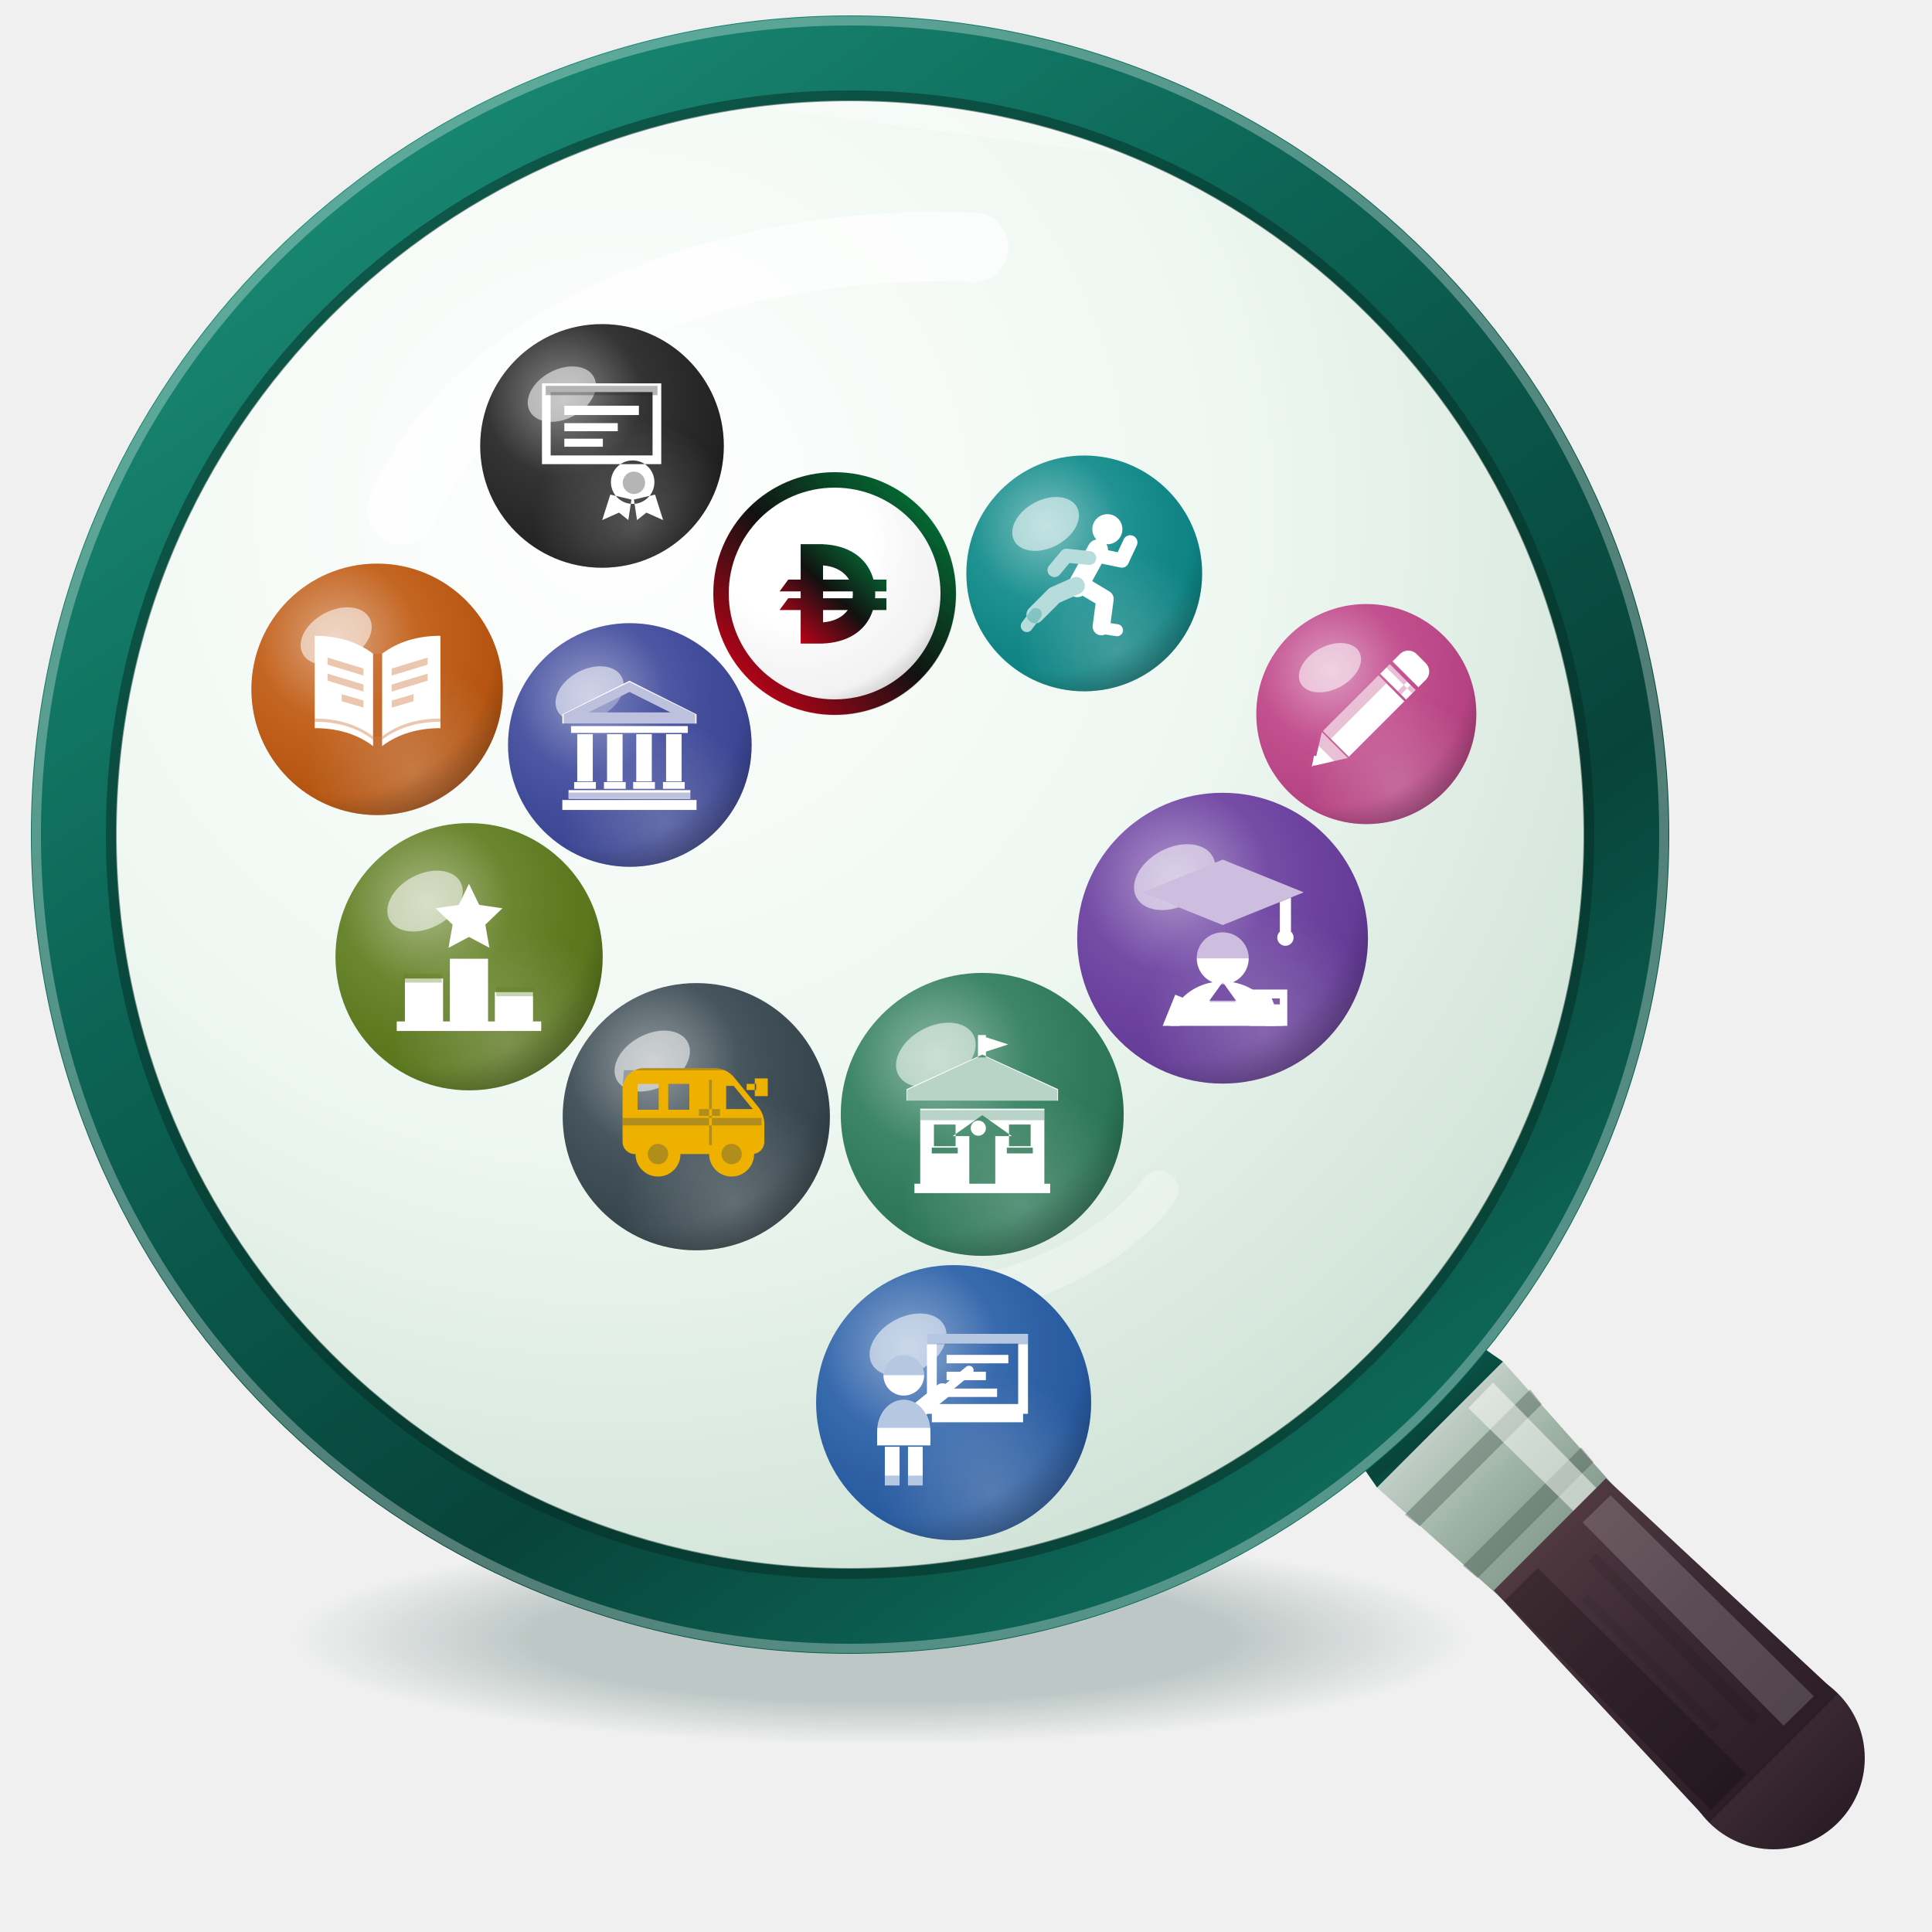
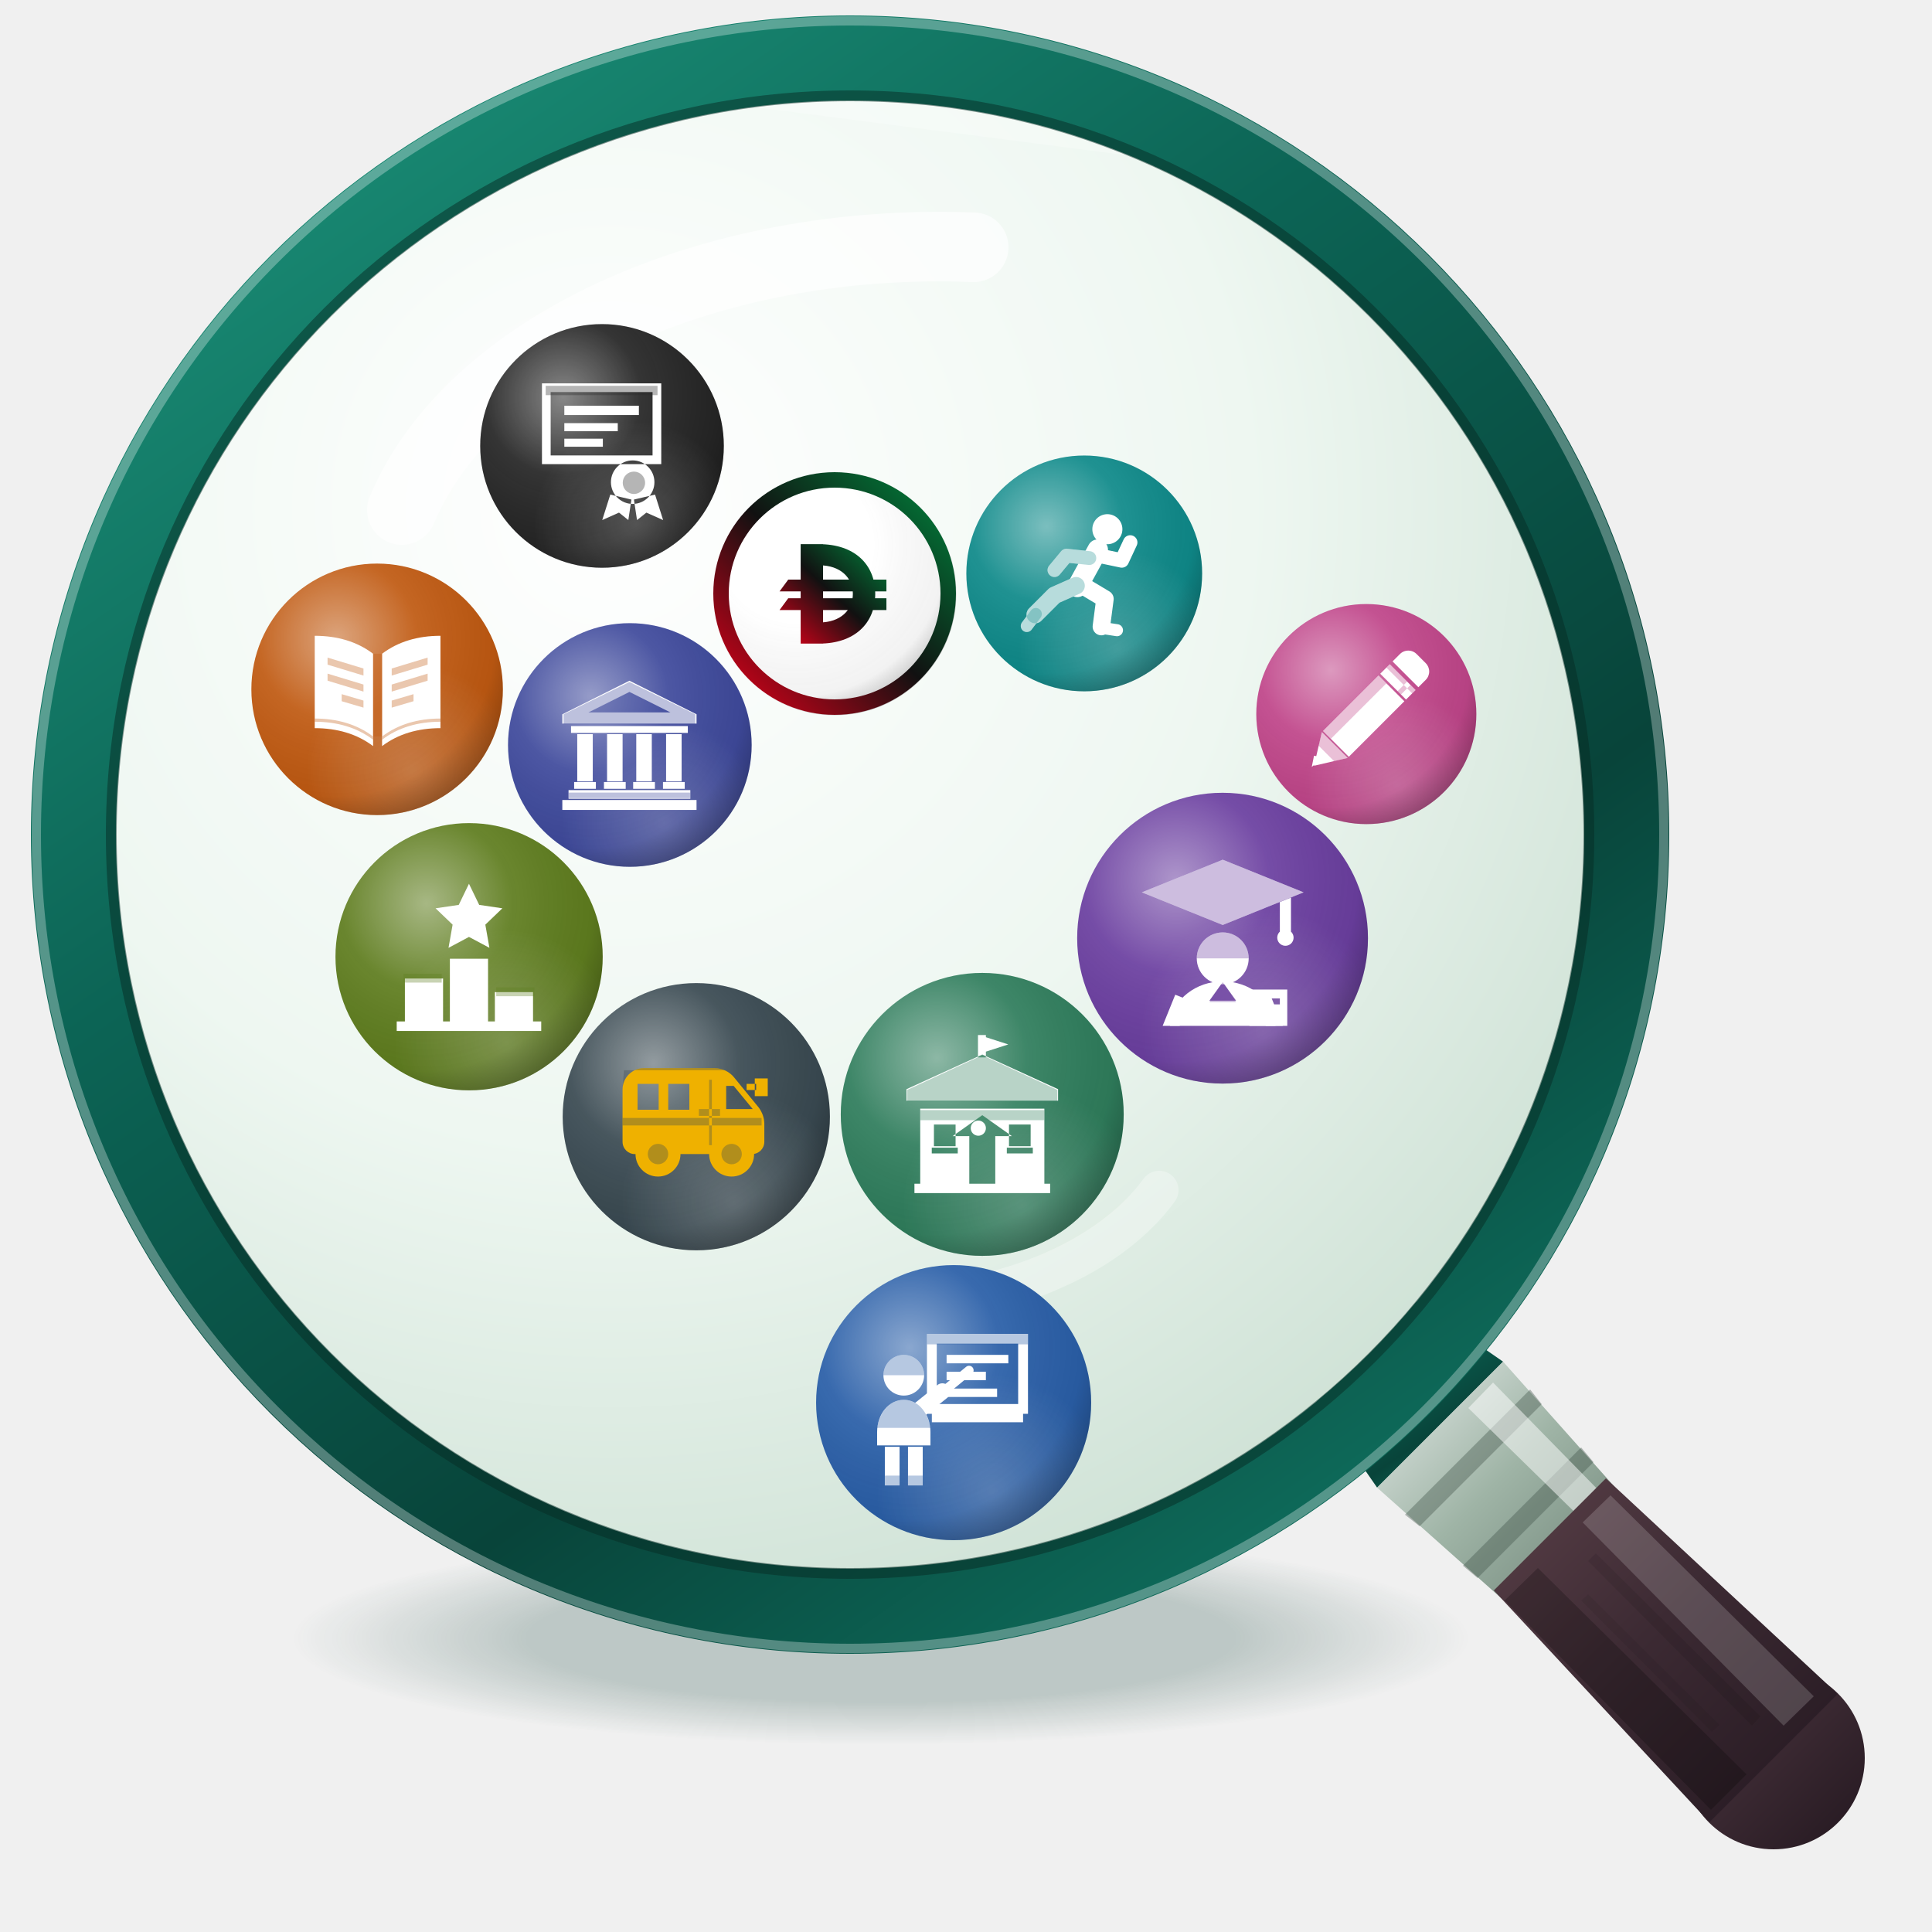
<svg xmlns="http://www.w3.org/2000/svg" viewBox="0 0 250 250" width="250" height="250" role="img" aria-label="Dubai Schools">
  <defs>
    <clipPath id="lensClip">
      <circle cx="110" cy="108" r="95" />
    </clipPath>
    <radialGradient id="glass" cx="34%" cy="28%" r="78%">
      <stop offset="0" stop-color="#ffffff" />
      <stop offset="0.55" stop-color="#eef7f1" />
      <stop offset="1" stop-color="#cfe2d6" />
    </radialGradient>
    <radialGradient id="bubBall" cx="34%" cy="30%" r="76%">
      <stop offset="0" stop-color="#ffffff" stop-opacity=".45" />
      <stop offset="0.42" stop-color="#ffffff" stop-opacity=".07" />
      <stop offset="0.82" stop-color="#000000" stop-opacity=".05" />
      <stop offset="1" stop-color="#000000" stop-opacity=".28" />
    </radialGradient>
    <radialGradient id="bubBounce" cx="64%" cy="82%" r="42%">
      <stop offset="0" stop-color="#ffffff" stop-opacity=".22" />
      <stop offset="1" stop-color="#ffffff" stop-opacity="0" />
    </radialGradient>
    <linearGradient id="ringMetal" x1="0.15" y1="0" x2="0.85" y2="1">
      <stop offset="0" stop-color="#1a8d76" />
      <stop offset="0.35" stop-color="#0c6455" />
      <stop offset="0.7" stop-color="#08443a" />
      <stop offset="1" stop-color="#0f7361" />
    </linearGradient>
    <linearGradient id="handleWood" x1="0" y1="0" x2="1" y2="1">
      <stop offset="0" stop-color="#5a4048" />
      <stop offset="0.45" stop-color="#3c2a33" />
      <stop offset="1" stop-color="#241820" />
    </linearGradient>
    <linearGradient id="ferrule" x1="0" y1="0" x2="1" y2="1">
      <stop offset="0" stop-color="#e6ecea" />
      <stop offset="0.5" stop-color="#9fb4a6" />
      <stop offset="1" stop-color="#6f8478" />
    </linearGradient>
    <linearGradient id="dhGrad" x1="0" y1="1" x2="1" y2="0">
      <stop offset="0" stop-color="#e2001a" />
      <stop offset="0.5" stop-color="#111111" />
      <stop offset="1" stop-color="#00843d" />
    </linearGradient>
    <radialGradient id="drop" cx="50%" cy="50%" r="50%">
      <stop offset="0.6" stop-color="#0b3b31" stop-opacity=".22" />
      <stop offset="1" stop-color="#0b3b31" stop-opacity="0" />
    </radialGradient>
  </defs>
  <ellipse cx="114" cy="212" rx="76.32" ry="13.78" fill="url(#drop)" />
  <path d="M170.1 180.8 L178.2 192.5 L194.5 176.2 L182.8 168.1 Z" fill="url(#ringMetal)" />
  <path d="M178.2 192.5 L194.7 207.2 L209.2 192.7 L194.5 176.2 Z" fill="url(#ferrule)" />
  <path d="M181.8 196.0 L183.7 197.5 L199.5 181.7 L198.0 179.8 Z" fill="#3f5148" opacity=".38" />
  <path d="M189.3 202.6 L191.2 204.2 L206.2 189.2 L204.6 187.3 Z" fill="#3f5148" opacity=".38" />
  <path d="M190.0 182.2 L204.3 196.2 L207.2 193.2 L193.2 178.9 Z" fill="#ffffff" opacity=".5" />
  <circle cx="229.5" cy="227.5" r="11.8" fill="url(#handleWood)" />
  <path d="M193.3 205.8 L221.2 235.8 L237.8 219.2 L207.8 191.3 Z" fill="url(#handleWood)" />
  <path d="M204.8 197.0 L230.8 223.3 L234.7 219.5 L208.4 193.5 Z" fill="#ffffff" opacity=".17" />
  <path d="M194.7 207.1 L221.4 234.2 L226.0 229.6 L199.0 202.9 Z" fill="#000000" opacity=".22" />
  <path d="M205.5 202.0 L226.7 223.3 L227.8 222.1 L206.5 201.0 Z" fill="#000000" opacity=".09" />
  <path d="M204.6 207.1 L221.5 224.1 L222.5 223.2 L205.5 206.3 Z" fill="#000000" opacity=".07" />
  <circle cx="110" cy="108" r="95" fill="url(#glass)" />
  <g clip-path="url(#lensClip)">
    <path d="M15 90 a 95 95 0 0 1 142.5 -68.4 L 91 13 a 95 95 0 0 0 -77.9 85.5 z" fill="#ffffff" opacity=".26" />
  </g>
  <path d="M52 66 a 72 46 0 0 1 74 -34" stroke="#ffffff" stroke-width="9" stroke-linecap="round" fill="none" opacity=".65" />
  <path d="M150 154 a 40 26 0 0 1 -26 14" stroke="#ffffff" stroke-width="5" stroke-linecap="round" fill="none" opacity=".3" />
  <g clip-path="url(#lensClip)">
    <g class="bub" data-icon="student" style="--i:0">
      <circle cx="158.2" cy="121.4" r="18.814" fill="#6b3fa0" />
      <circle cx="158.2" cy="121.4" r="18.814" fill="url(#bubBounce)" />
      <circle cx="158.2" cy="121.4" r="18.814" fill="url(#bubBall)" />
-       <ellipse cx="152.0" cy="113.5" rx="5.6" ry="3.8" fill="#fff" opacity=".55" transform="rotate(-28 152.0 113.5)" />
      <g transform="translate(146.7 109.9) scale(0.960)">
        <path d="M12 11.2a3.5 3.5 0 1 0 0 7 3.5 3.5 0 0 0 0-7z" fill="#fff" fill-rule="evenodd" />
        <path d="M12 17.8c-3.6 0-6.6 2.4-7.2 5.5l.1.5h14.2l.1-.5c-.6-3.1-3.6-5.5-7.2-5.5zM12 17.9 10.2 20.4h3.6z" fill="#fff" fill-rule="evenodd" />
        <path d="M5.6 19.6 3.9 23.8h2.3l1.4-3.4z" fill="#fff" fill-rule="evenodd" />
        <path d="M18.4 19.6l1.7 4.2h-2.3l-1.4-3.4z" fill="#fff" fill-rule="evenodd" />
        <path d="M15.6 18.9h5.1v4.9h-5.1z M16.6 20.1h3.1v.8h-3.1z M16.6 21.6h2.2v.8h-2.2z" fill="#fff" fill-rule="evenodd" />
        <path d="M12 1.4 22.9 5.8 12 10.2 1.1 5.8z" fill="#fff" fill-rule="evenodd" />
        <path d="M21.2 6.5v4.6a1.1 1.1 0 1 1-1.5 0V7.1z" fill="#fff" fill-rule="evenodd" />
        <path d="M12 1.4 22.9 5.8 12 10.2 1.1 5.8z M12 11.2a3.5 3.5 0 0 0-3.5 3.5h7A3.5 3.5 0 0 0 12 11.2zM12 17.9 10.2 20.6h3.6z" fill="#6b3fa0" fill-rule="evenodd" opacity=".34" />
      </g>
    </g>
    <g class="bub" data-icon="school" style="--i:1">
      <circle cx="127.1" cy="144.2" r="18.306" fill="#2f7d5c" />
      <circle cx="127.1" cy="144.2" r="18.306" fill="url(#bubBounce)" />
      <circle cx="127.1" cy="144.2" r="18.306" fill="url(#bubBall)" />
-       <ellipse cx="121.1" cy="136.5" rx="5.5" ry="3.7" fill="#fff" opacity=".55" transform="rotate(-28 121.1 136.5)" />
      <g transform="translate(115.9 133.0) scale(0.934)">
        <path d="M11.4 1h1.1v3.1h-1.1z M12.5 1.3l3.1 1-3.1 1zM12 3.7 22.5 8.5v1.6H1.5V8.5zM3.4 11.2h17.2V21.6H3.4zM12 12.1 16.1 15h-8.2z M10.2 15h3.6v6.6h-3.6zM11.45 12.85a1.05 1.05 0 1 0 0 2.1 1.05 1.05 0 0 0 0-2.1zM5.3 13.4h3v3h-3z M5 16.6h3.6v.8H5zM15.7 13.4h3v3h-3z M15.4 16.6h3.6v.8h-3.6zM2.6 21.6h18.8v1.3H2.6z" fill="#fff" fill-rule="evenodd" />
        <path d="M12 3.8 22.4 8.6v1.6H1.6V8.6z M3.4 11.4h17.2v1.4H3.4z" fill="#2f7d5c" fill-rule="evenodd" opacity=".34" />
      </g>
    </g>
    <g class="bub" data-icon="teacher" style="--i:2">
      <circle cx="123.4" cy="181.5" r="17.797" fill="#2a5fa8" />
      <circle cx="123.4" cy="181.5" r="17.797" fill="url(#bubBounce)" />
      <circle cx="123.4" cy="181.5" r="17.797" fill="url(#bubBall)" />
-       <ellipse cx="117.5" cy="174.0" rx="5.3" ry="3.6" fill="#fff" opacity=".55" transform="rotate(-28 117.5 174.0)" />
      <g transform="translate(112.5 170.6) scale(0.908)">
        <path d="M8.2 2.2h14.4v11.4H8.2z M9.6 3.6h11.6v8.6H9.6zM11 5.2h8.8v1.2H11z M11 7.6h5.6v1.2H11z M11 10h7.2v1.2H11zM8.9 13.6h13v1.2h-13z" fill="#fff" fill-rule="evenodd" />
        <path d="M4.9 5.2a2.9 2.9 0 1 0 0 5.8 2.9 2.9 0 0 0 0-5.8z" fill="#fff" fill-rule="evenodd" />
        <path d="M4.9 11.6c-2.1 0-3.8 2-3.8 4.6v1.9h7.6v-1.9c0-2.6-1.7-4.6-3.8-4.6z" fill="#fff" fill-rule="evenodd" />
        <path d="M2.2 18.3h2.1v5.5H2.2z M5.5 18.3h2.1v5.5H5.5z" fill="#fff" fill-rule="evenodd" />
        <path d="M6.4 13.6 10.4 10.4" fill="none" stroke="#fff" stroke-width="2.3" stroke-linecap="round" stroke-linejoin="round" />
        <path d="M10.2 10.7 14.2 7.4" fill="none" stroke="#fff" stroke-width="1.3" stroke-linecap="round" stroke-linejoin="round" />
        <path d="M8.2 2.2h14.4v1.5H8.2z M4.9 5.2a2.9 2.9 0 0 0-2.9 2.9h5.8a2.9 2.9 0 0 0-2.9-2.9zM1.1 15.6c.4-2.4 1.9-4 3.8-4s3.4 1.6 3.8 4zM2.2 22.4h2.1v1.4H2.2z M5.5 22.4h2.1v1.4H5.5z" fill="#2a5fa8" fill-rule="evenodd" opacity=".34" />
      </g>
    </g>
    <g class="bub" data-icon="bus" style="--i:3">
      <circle cx="90.1" cy="144.5" r="17.289" fill="#3a4a52" />
      <circle cx="90.1" cy="144.5" r="17.289" fill="url(#bubBounce)" />
      <circle cx="90.1" cy="144.5" r="17.289" fill="url(#bubBall)" />
-       <ellipse cx="84.4" cy="137.3" rx="5.2" ry="3.5" fill="#fff" opacity=".55" transform="rotate(-28 84.4 137.3)" />
      <g transform="translate(79.5 133.9) scale(0.882)">
        <path d="M1.2 8c0-1.7 1.4-3.1 3.1-3.1h10.4c1.1 0 2.2.5 2.9 1.4l3.6 4.4c.5.7.8 1.5.8 2.4v2.6c0 1-.8 1.8-1.8 1.8H3c-1 0-1.8-.8-1.8-1.8zM3.4 7.2h3.1v3.8H3.4z M7.9 7.2h3.1v3.8H7.9zM16.4 7.5h1.1l2.8 3.4h-3.9z" fill="#efb100" fill-rule="evenodd" />
        <path d="M12.4 6.6h3.1v9.6h-3.1z" fill="#efb100" fill-rule="evenodd" />
        <path d="M6.4 14.2a3.3 3.3 0 1 0 0 6.6 3.3 3.3 0 0 0 0-6.6z" fill="#efb100" fill-rule="evenodd" />
        <path d="M17.2 14.2a3.3 3.3 0 1 0 0 6.6 3.3 3.3 0 0 0 0-6.6z" fill="#efb100" fill-rule="evenodd" />
        <path d="M20.6 6.4h1.9v2.6h-1.9z M19.4 7.2h1.4v.9h-1.4z" fill="#efb100" fill-rule="evenodd" />
        <path d="M1.6 11.4h1.4v3.4H1.6z" fill="#efb100" fill-rule="evenodd" />
        <path d="M1.2 8c0-1.7 1.4-3.1 3.1-3.1h10.4c.5 0 1 .1 1.5.3H1.4zM6.4 16a1.5 1.5 0 1 0 0 3 1.5 1.5 0 0 0 0-3z M17.2 16a1.5 1.5 0 1 0 0 3 1.5 1.5 0 0 0 0-3zM1.2 12.2h20.4v1.1H1.2zM12.4 10.9h3.1v1H12.4z M13.9 6.6h.4v9.6h-.4z" fill="#3a4a52" fill-rule="evenodd" opacity=".34" />
      </g>
    </g>
    <g class="bub" data-icon="rank" style="--i:4">
      <circle cx="60.7" cy="123.8" r="17.289" fill="#5f7d1f" />
      <circle cx="60.7" cy="123.8" r="17.289" fill="url(#bubBounce)" />
      <circle cx="60.7" cy="123.8" r="17.289" fill="url(#bubBall)" />
-       <ellipse cx="55.0" cy="116.6" rx="5.2" ry="3.5" fill="#fff" opacity=".55" transform="rotate(-28 55.0 116.6)" />
      <g transform="translate(50.1 113.3) scale(0.882)">
        <path d="M12 1.2l1.5 3.1 3.4.5-2.5 2.4.6 3.4-3-1.6-3 1.6.6-3.4-2.5-2.4 3.4-.5zM9.2 11.2h5.6v10.2H9.2z M9.2 11.2h5.6v1H9.2zM2.6 14.2h5.6v7.2H2.6z M2.6 14.2h5.6v.9H2.6zM15.8 16.2h5.6v5.2h-5.6z M15.8 16.2h5.6v.9h-5.6zM1.4 21.4h21.2v1.4H1.4z" fill="#fff" fill-rule="evenodd" />
        <path d="M2.4 14.4H8v1.3H2.4z M16 16.4h5.6v1.3H16z" fill="#5f7d1f" fill-rule="evenodd" opacity=".34" />
      </g>
    </g>
    <g class="bub" data-icon="book" style="--i:5">
      <circle cx="48.8" cy="89.2" r="16.272" fill="#c05a12" />
      <circle cx="48.8" cy="89.2" r="16.272" fill="url(#bubBounce)" />
      <circle cx="48.8" cy="89.2" r="16.272" fill="url(#bubBall)" />
-       <ellipse cx="43.5" cy="82.3" rx="4.9" ry="3.3" fill="#fff" opacity=".55" transform="rotate(-28 43.5 82.3)" />
      <g transform="translate(38.9 79.2) scale(0.830)">
        <path d="M11.3 6.5C8.8 4.6 5.7 3.7 2.2 3.7v12.9c3.5 0 6.6.9 9.1 2.8zM12.7 6.5c2.5-1.9 5.6-2.8 9.1-2.8v12.9c-3.5 0-6.6.9-9.1 2.8zM2.2 16.6c3.5 0 6.6.9 9.1 2.8v1.5c-2.5-1.9-5.6-2.8-9.1-2.8zM21.8 16.6c-3.5 0-6.6.9-9.1 2.8v1.5c2.5-1.9 5.6-2.8 9.1-2.8z" fill="#fff" fill-rule="evenodd" />
        <path d="M11.3 6.5h1.4v12.9h-1.4zM9.8 8.8 4.2 7.1v1.1l5.6 1.7z M9.8 11.3 4.2 9.6v1.1l5.6 1.7zM9.8 13.8 6.4 12.8v1.1l3.4 1zM14.2 8.8 19.8 7.1v1.1l-5.6 1.7z M14.2 11.3 19.8 9.6v1.1l-5.6 1.7zM14.2 13.8 17.6 12.8v1.1l-3.4 1zM2.2 16.6c3.5 0 6.6.9 9.1 2.8v.5c-2.5-1.9-5.6-2.8-9.1-2.8zM21.8 16.6c-3.5 0-6.6.9-9.1 2.8v.5c2.5-1.9 5.6-2.8 9.1-2.8z" fill="#c05a12" fill-rule="evenodd" opacity=".34" />
      </g>
    </g>
    <g class="bub" data-icon="government" style="--i:6">
      <circle cx="81.5" cy="96.4" r="15.763" fill="#3f4a9c" />
      <circle cx="81.5" cy="96.4" r="15.763" fill="url(#bubBounce)" />
      <circle cx="81.5" cy="96.4" r="15.763" fill="url(#bubBall)" />
-       <ellipse cx="76.3" cy="89.8" rx="4.7" ry="3.2" fill="#fff" opacity=".55" transform="rotate(-28 76.3 89.8)" />
      <g transform="translate(71.8 86.8) scale(0.804)">
        <path d="M12 1.6 22.8 7v1.5H1.2V7z M12 3.4 18.6 6.7H5.4zM2.6 8.9h18.8v1.1H2.6zM3.6 10.2h2.5v7.6H3.6z M8.4 10.2h2.5v7.6H8.4z M13.1 10.2h2.5v7.6h-2.5z M17.9 10.2h2.5v7.6h-2.5zM3.1 17.9h3.5v1.1H3.1z M7.9 17.9h3.5v1.1H7.9z M12.6 17.9h3.5v1.1h-3.5z M17.4 17.9h3.5v1.1h-3.5zM2.2 19.2h19.6v1.4H2.2z M1.2 20.8h21.6v1.6H1.2z" fill="#fff" fill-rule="evenodd" />
        <path d="M12 1.8 22.6 7v1.6H1.4V7z M2.2 19.6h19.6v.9H2.2z" fill="#3f4a9c" fill-rule="evenodd" opacity=".34" />
      </g>
    </g>
    <g class="bub" data-icon="certificate" style="--i:7">
      <circle cx="77.9" cy="57.7" r="15.763" fill="#262626" />
      <circle cx="77.9" cy="57.7" r="15.763" fill="url(#bubBounce)" />
      <circle cx="77.9" cy="57.7" r="15.763" fill="url(#bubBall)" />
-       <ellipse cx="72.7" cy="51.0" rx="4.7" ry="3.2" fill="#fff" opacity=".55" transform="rotate(-28 72.7 51.0)" />
      <g transform="translate(68.2 48.0) scale(0.804)">
        <path d="M2.4 2h19.2v13H2.4z M3.8 3.4h16.4v10.2H3.8zM6 5.6h12v1.5H6z M6 8.4h8.6v1.3H6z M6 10.9h6.2v1.3H6zM17 14.4a3.5 3.5 0 1 0 0 7 3.5 3.5 0 0 0 0-7zM13.4 19.9 12.1 24l2.7-1.2 1.5 1.2.5-3.3zM20.6 19.9 21.9 24l-2.7-1.2-1.5 1.2-.5-3.3z" fill="#fff" fill-rule="evenodd" />
        <path d="M3 2.4h18v1.5H3z M17.2 16.2a1.8 1.8 0 1 0 0 3.6 1.8 1.8 0 0 0 0-3.6z" fill="#262626" fill-rule="evenodd" opacity=".34" />
      </g>
    </g>
    <g class="bub" data-icon="coins" style="--i:8">
      <circle cx="108.0" cy="76.8" r="15.763" fill="#ffffff" />
      <circle cx="108.0" cy="76.8" r="15.763" fill="url(#bubBounce)" />
      <circle cx="108.0" cy="76.8" r="15.763" fill="url(#bubBall)" />
-       <ellipse cx="102.8" cy="70.2" rx="4.7" ry="3.2" fill="#fff" opacity=".55" transform="rotate(-28 102.8 70.2)" />
      <circle cx="108.0" cy="76.8" r="14.7" fill="none" stroke="url(#dhGrad)" stroke-width="2.0" />
      <g transform="translate(98.3 67.2) scale(0.804)">
        <path d="M6.6 4h3.6v16H6.6zM9.6 4c5.6 0 9 3.2 9 8s-3.4 8-9 8v-3.4c3.4 0 5.4-2 5.4-4.6s-2-4.6-5.4-4.6zM4.6 9.7H20.4v1.9H3.2zM4.6 12.7H20.4v1.9H3.2z" fill="url(#dhGrad)" />
      </g>
    </g>
    <g class="bub" data-icon="running" style="--i:9">
      <circle cx="140.3" cy="74.2" r="15.255" fill="#0f8a8a" />
      <circle cx="140.3" cy="74.2" r="15.255" fill="url(#bubBounce)" />
      <circle cx="140.3" cy="74.2" r="15.255" fill="url(#bubBall)" />
-       <ellipse cx="135.3" cy="67.8" rx="4.6" ry="3.1" fill="#fff" opacity=".55" transform="rotate(-28 135.3 67.8)" />
      <g transform="translate(131.0 64.9) scale(0.778)">
        <path d="M15.8 2.1a2.5 2.5 0 1 0 0 5 2.5 2.5 0 0 0 0-5z" fill="#fff" fill-rule="evenodd" />
        <path d="M14.2 8.0 10.8 14.2" fill="none" stroke="#fff" stroke-width="3.4" stroke-linecap="round" stroke-linejoin="round" />
        <path d="M12.8 9.4 9.0 9.0 7.0 11.4" fill="none" stroke="#fff" stroke-width="2.3" stroke-linecap="round" stroke-linejoin="round" />
        <path d="M10.6 14.0 7.0 15.6 3.8 18.8" fill="none" stroke="#fff" stroke-width="2.9" stroke-linecap="round" stroke-linejoin="round" />
        <path d="M3.9 18.7 2.4 20.7" fill="none" stroke="#fff" stroke-width="2" stroke-linecap="round" stroke-linejoin="round" />
        <path d="M14.4 9.0 18.2 9.8 19.6 6.8" fill="none" stroke="#fff" stroke-width="2.4" stroke-linecap="round" stroke-linejoin="round" />
        <path d="M11.4 13.8 15.4 16.2 14.8 20.8" fill="none" stroke="#fff" stroke-width="2.9" stroke-linecap="round" stroke-linejoin="round" />
        <path d="M14.8 21.0 17.4 21.4" fill="none" stroke="#fff" stroke-width="2" stroke-linecap="round" stroke-linejoin="round" />
        <path d="M12.8 9.4 9.0 9.0 7.0 11.4" fill="none" stroke="#0f8a8a" stroke-width="2.3" stroke-linecap="round" stroke-linejoin="round" opacity=".3" />
        <path d="M10.6 14.0 7.0 15.6 3.8 18.8" fill="none" stroke="#0f8a8a" stroke-width="2.9" stroke-linecap="round" stroke-linejoin="round" opacity=".3" />
        <path d="M3.9 18.7 2.4 20.7" fill="none" stroke="#0f8a8a" stroke-width="2" stroke-linecap="round" stroke-linejoin="round" opacity=".3" />
      </g>
    </g>
    <g class="bub" data-icon="pen" style="--i:10">
      <circle cx="176.8" cy="92.4" r="14.238" fill="#c0468a" />
      <circle cx="176.8" cy="92.4" r="14.238" fill="url(#bubBounce)" />
      <circle cx="176.8" cy="92.4" r="14.238" fill="url(#bubBall)" />
-       <ellipse cx="172.1" cy="86.4" rx="4.3" ry="2.8" fill="#fff" opacity=".55" transform="rotate(-28 172.1 86.4)" />
      <g transform="translate(168.0 83.7) scale(0.726)">
        <path d="M18.1 1.3a2.1 2.1 0 0 1 3 0l1.6 1.6a2.1 2.1 0 0 1 0 3l-1.3 1.3-4.6-4.6z" fill="#fff" fill-rule="evenodd" />
        <path d="M16.3 3.1l4.6 4.6-1.7 1.7-4.6-4.6z" fill="#fff" fill-rule="evenodd" />
        <path d="M14.3 5.1l4.6 4.6-9.9 9.9-4.6-4.6z" fill="#fff" fill-rule="evenodd" />
        <path d="M4.2 15.2l4.6 4.6-6 1.4z" fill="#fff" fill-rule="evenodd" />
        <path d="M2.4 21.4l.4-2 1.6.4z" fill="#fff" fill-rule="evenodd" />
        <path d="M16.3 3.1l4.6 4.6-.6.6-4.6-4.6z M19.4 6.2l.6.6-1.7 1.7-.6-.6zM14.3 5.1l1.4 1.4-9.9 9.9-1.4-1.4zM4.2 15.2l4.6 4.6-2.4.6-2.8-2.8z" fill="#c0468a" fill-rule="evenodd" opacity=".34" />
      </g>
    </g>
  </g>
  <circle cx="110" cy="108" r="100.5" fill="none" stroke="url(#ringMetal)" stroke-width="11" />
  <circle cx="110" cy="108" r="95.6" fill="none" stroke="#062b24" stroke-width="1.4" opacity=".5" />
  <circle cx="110" cy="108" r="105.3" fill="none" stroke="#ffffff" stroke-width="1.2" opacity=".3" />
</svg>
